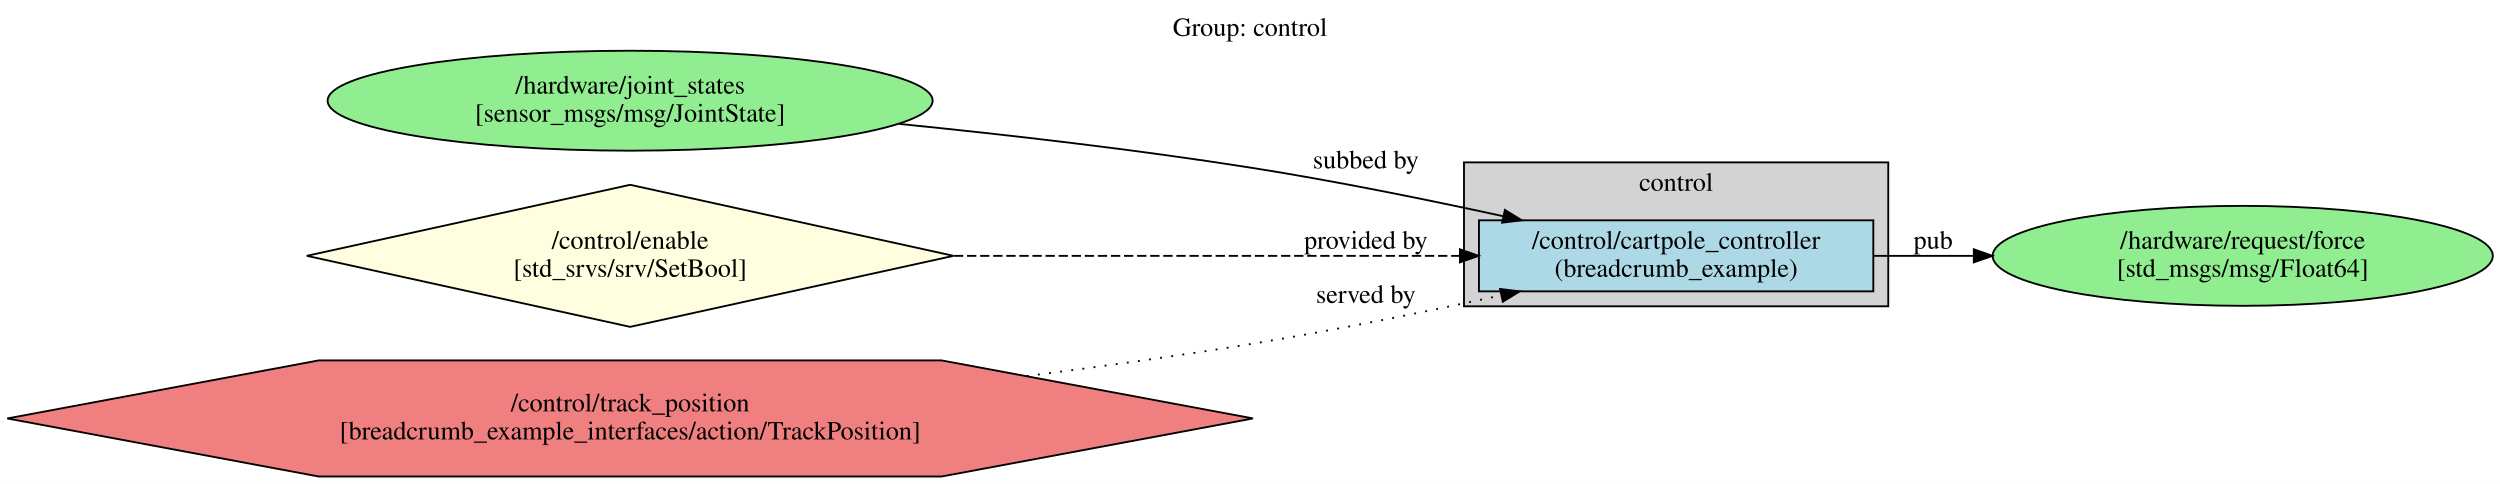
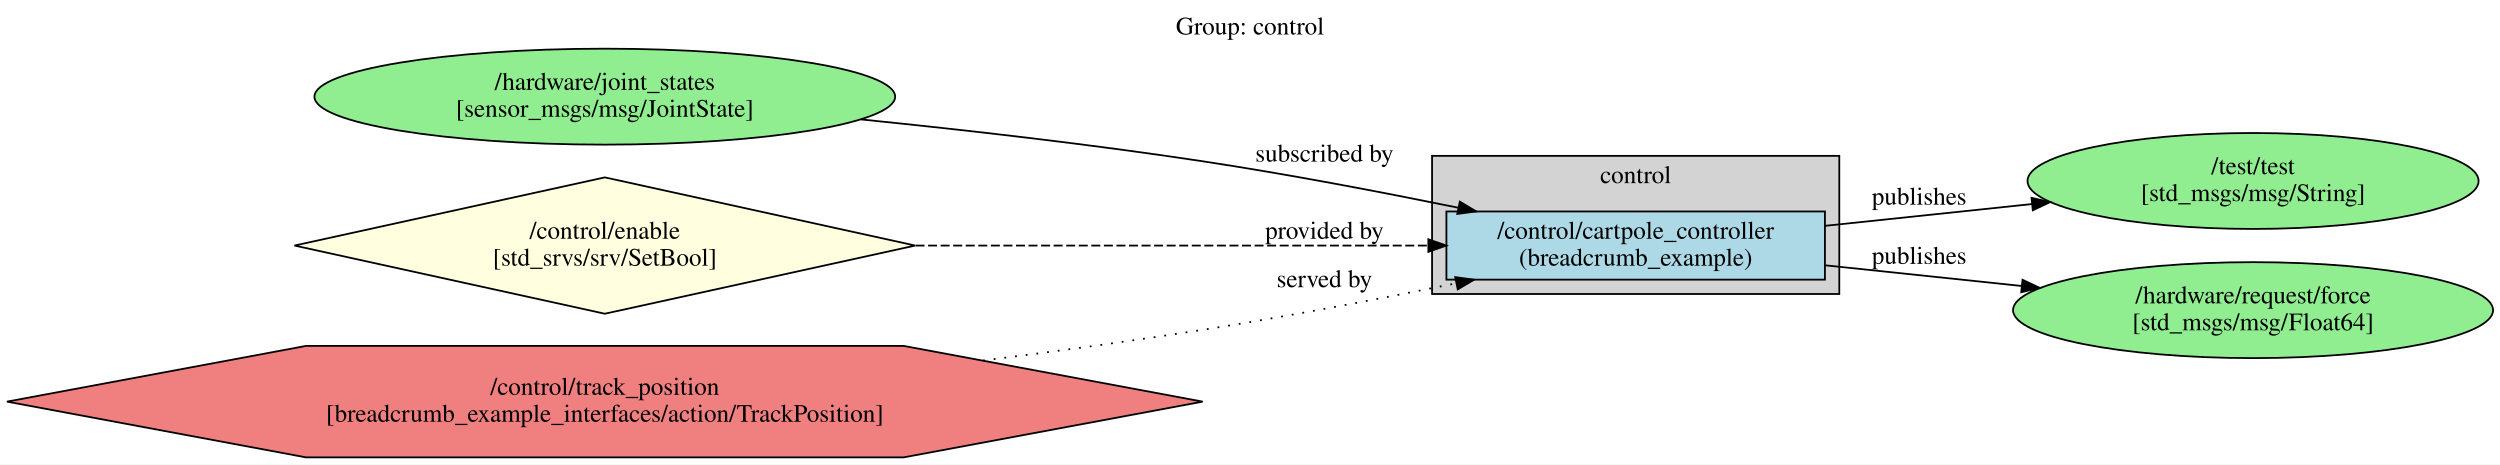
- <svg xmlns="http://www.w3.org/2000/svg" width="1338pt" height="259pt" viewBox="0.00 0.00 1337.55 258.90">
+ <svg xmlns="http://www.w3.org/2000/svg" width="1394pt" height="259pt" viewBox="0.00 0.00 1393.55 258.90">
  <g id="graph0" class="graph" transform="scale(1 1) rotate(0) translate(4 254.9)">
-     <polygon fill="white" stroke="transparent" points="-4,4 -4,-254.9 1333.55,-254.9 1333.55,4 -4,4" />
-     <text text-anchor="middle" x="664.77" y="-235.7" font-family="Times,serif" font-size="14.00">Group: control</text>
+     <polygon fill="white" stroke="transparent" points="-4,4 -4,-254.9 1389.55,-254.9 1389.55,4 -4,4" />
+     <text text-anchor="middle" x="692.77" y="-235.7" font-family="Times,serif" font-size="14.00">Group: control</text>
    <g id="clust1" class="cluster">
-       <polygon fill="lightgrey" stroke="black" points="779.26,-91.03 779.26,-168.03 1006.26,-168.03 1006.26,-91.03 779.26,-91.03" />
-       <text text-anchor="middle" x="892.76" y="-152.83" font-family="Times,serif" font-size="14.00">control</text>
+       <polygon fill="lightgrey" stroke="black" points="794.26,-91.03 794.26,-168.03 1021.26,-168.03 1021.26,-91.03 794.26,-91.03" />
+       <text text-anchor="middle" x="907.76" y="-152.83" font-family="Times,serif" font-size="14.00">control</text>
    </g>
    <g id="node1" class="node">
-       <polygon fill="lightblue" stroke="black" points="998.26,-137.03 787.26,-137.03 787.26,-99.03 998.26,-99.03 998.26,-137.03" />
-       <text text-anchor="middle" x="892.76" y="-121.83" font-family="Times,serif" font-size="14.00">/control/cartpole_controller</text>
-       <text text-anchor="middle" x="892.76" y="-106.83" font-family="Times,serif" font-size="14.00">(breadcrumb_example)</text>
+       <polygon fill="lightblue" stroke="black" points="1013.26,-137.03 802.26,-137.03 802.26,-99.03 1013.26,-99.03 1013.26,-137.03" />
+       <text text-anchor="middle" x="907.76" y="-121.83" font-family="Times,serif" font-size="14.00">/control/cartpole_controller</text>
+       <text text-anchor="middle" x="907.76" y="-106.83" font-family="Times,serif" font-size="14.00">(breadcrumb_example)</text>
    </g>
    <g id="node3" class="node">
-       <ellipse fill="lightgreen" stroke="black" cx="1195.9" cy="-118.03" rx="133.79" ry="26.74" />
-       <text text-anchor="middle" x="1195.9" y="-121.83" font-family="Times,serif" font-size="14.00">/hardware/request/force</text>
-       <text text-anchor="middle" x="1195.9" y="-106.83" font-family="Times,serif" font-size="14.00">[std_msgs/msg/Float64]</text>
+       <ellipse fill="lightgreen" stroke="black" cx="1251.9" cy="-154.03" rx="125.73" ry="26.74" />
+       <text text-anchor="middle" x="1251.9" y="-157.83" font-family="Times,serif" font-size="14.00">/test/test</text>
+       <text text-anchor="middle" x="1251.9" y="-142.83" font-family="Times,serif" font-size="14.00">[std_msgs/msg/String]</text>
    </g>
    <g id="edge2" class="edge">
-       <path fill="none" stroke="black" d="M998.66,-118.03C1015.76,-118.03 1033.73,-118.03 1051.56,-118.03" />
-       <polygon fill="black" stroke="black" points="1052.03,-121.53 1062.03,-118.03 1052.03,-114.53 1052.03,-121.53" />
-       <text text-anchor="middle" x="1030.26" y="-121.83" font-family="Times,serif" font-size="14.00">pub</text>
+       <path fill="none" stroke="black" d="M1013.27,-129.02C1049.72,-132.86 1090.93,-137.19 1128.68,-141.17" />
+       <polygon fill="black" stroke="black" points="1128.4,-144.66 1138.71,-142.22 1129.13,-137.69 1128.4,-144.66" />
+       <text text-anchor="middle" x="1065.76" y="-140.83" font-family="Times,serif" font-size="14.00">publishes</text>
+     </g>
+     <g id="node4" class="node">
+       <ellipse fill="lightgreen" stroke="black" cx="1251.9" cy="-82.03" rx="133.79" ry="26.74" />
+       <text text-anchor="middle" x="1251.9" y="-85.83" font-family="Times,serif" font-size="14.00">/hardware/request/force</text>
+       <text text-anchor="middle" x="1251.9" y="-70.83" font-family="Times,serif" font-size="14.00">[std_msgs/msg/Float64]</text>
+     </g>
+     <g id="edge3" class="edge">
+       <path fill="none" stroke="black" d="M1013.27,-107.03C1047.85,-103.39 1086.73,-99.3 1122.87,-95.5" />
+       <polygon fill="black" stroke="black" points="1123.4,-98.96 1132.98,-94.43 1122.67,-92 1123.4,-98.96" />
+       <text text-anchor="middle" x="1065.76" y="-107.83" font-family="Times,serif" font-size="14.00">publishes</text>
    </g>
    <g id="node2" class="node">
      <ellipse fill="lightgreen" stroke="black" cx="333.13" cy="-201.03" rx="161.85" ry="26.74" />
      <text text-anchor="middle" x="333.13" y="-204.83" font-family="Times,serif" font-size="14.00">/hardware/joint_states</text>
      <text text-anchor="middle" x="333.13" y="-189.83" font-family="Times,serif" font-size="14.00">[sensor_msgs/msg/JointState]</text>
    </g>
    <g id="edge1" class="edge">
-       <path fill="none" stroke="black" d="M477.17,-188.6C535.93,-182.7 604.53,-174.78 666.26,-165.03 710.6,-158.02 759.41,-148.12 800.24,-139.22" />
-       <polygon fill="black" stroke="black" points="801.16,-142.6 810.17,-137.04 799.66,-135.76 801.16,-142.6" />
-       <text text-anchor="middle" x="726.76" y="-164.83" font-family="Times,serif" font-size="14.00">subbed by</text>
+       <path fill="none" stroke="black" d="M475.89,-188.34C534.9,-182.36 604.04,-174.46 666.26,-165.03 713.38,-157.88 765.32,-147.99 808.83,-139.12" />
+       <polygon fill="black" stroke="black" points="809.74,-142.51 818.84,-137.07 808.34,-135.65 809.74,-142.51" />
+       <text text-anchor="middle" x="734.26" y="-164.83" font-family="Times,serif" font-size="14.00">subscribed by</text>
    </g>
-     <g id="node4" class="node">
+     <g id="node5" class="node">
      <polygon fill="lightyellow" stroke="black" points="333.13,-156.03 160.13,-118.03 333.13,-80.03 506.13,-118.03 333.13,-156.03" />
      <text text-anchor="middle" x="333.13" y="-121.83" font-family="Times,serif" font-size="14.00">/control/enable</text>
      <text text-anchor="middle" x="333.13" y="-106.83" font-family="Times,serif" font-size="14.00">[std_srvs/srv/SetBool]</text>
    </g>
-     <g id="edge3" class="edge">
-       <path fill="none" stroke="black" stroke-dasharray="5,2" d="M506.37,-118.03C594.25,-118.03 698.75,-118.03 776.75,-118.03" />
-       <polygon fill="black" stroke="black" points="777.09,-121.53 787.09,-118.03 777.09,-114.53 777.09,-121.53" />
-       <text text-anchor="middle" x="726.76" y="-121.83" font-family="Times,serif" font-size="14.00">provided by</text>
+     <g id="edge4" class="edge">
+       <path fill="none" stroke="black" stroke-dasharray="5,2" d="M506.33,-118.03C598.81,-118.03 710.29,-118.03 792.11,-118.03" />
+       <polygon fill="black" stroke="black" points="792.19,-121.53 802.19,-118.03 792.19,-114.53 792.19,-121.53" />
+       <text text-anchor="middle" x="734.26" y="-121.83" font-family="Times,serif" font-size="14.00">provided by</text>
    </g>
-     <g id="node5" class="node">
+     <g id="node6" class="node">
      <polygon fill="lightcoral" stroke="black" points="666.39,-31.03 499.76,-62.08 166.5,-62.08 -0.13,-31.03 166.5,0.03 499.76,0.03 666.39,-31.03" />
      <text text-anchor="middle" x="333.13" y="-34.83" font-family="Times,serif" font-size="14.00">/control/track_position</text>
      <text text-anchor="middle" x="333.13" y="-19.83" font-family="Times,serif" font-size="14.00">[breadcrumb_example_interfaces/action/TrackPosition]</text>
    </g>
-     <g id="edge4" class="edge">
-       <path fill="none" stroke="black" stroke-dasharray="1,5" d="M545.36,-53.71C585.59,-58.81 627.29,-64.63 666.26,-71.03 710.19,-78.24 758.56,-88.06 799.19,-96.87" />
-       <polygon fill="black" stroke="black" points="798.56,-100.31 809.08,-99.02 800.05,-93.47 798.56,-100.31" />
-       <text text-anchor="middle" x="726.76" y="-92.83" font-family="Times,serif" font-size="14.00">served by</text>
+     <g id="edge5" class="edge">
+       <path fill="none" stroke="black" stroke-dasharray="1,5" d="M543.96,-53.94C584.61,-59.04 626.82,-64.81 666.26,-71.03 712.95,-78.39 764.41,-88.21 807.7,-96.98" />
+       <polygon fill="black" stroke="black" points="807.17,-100.44 817.67,-99 808.56,-93.58 807.17,-100.44" />
+       <text text-anchor="middle" x="734.26" y="-94.83" font-family="Times,serif" font-size="14.00">served by</text>
    </g>
  </g>
</svg>
